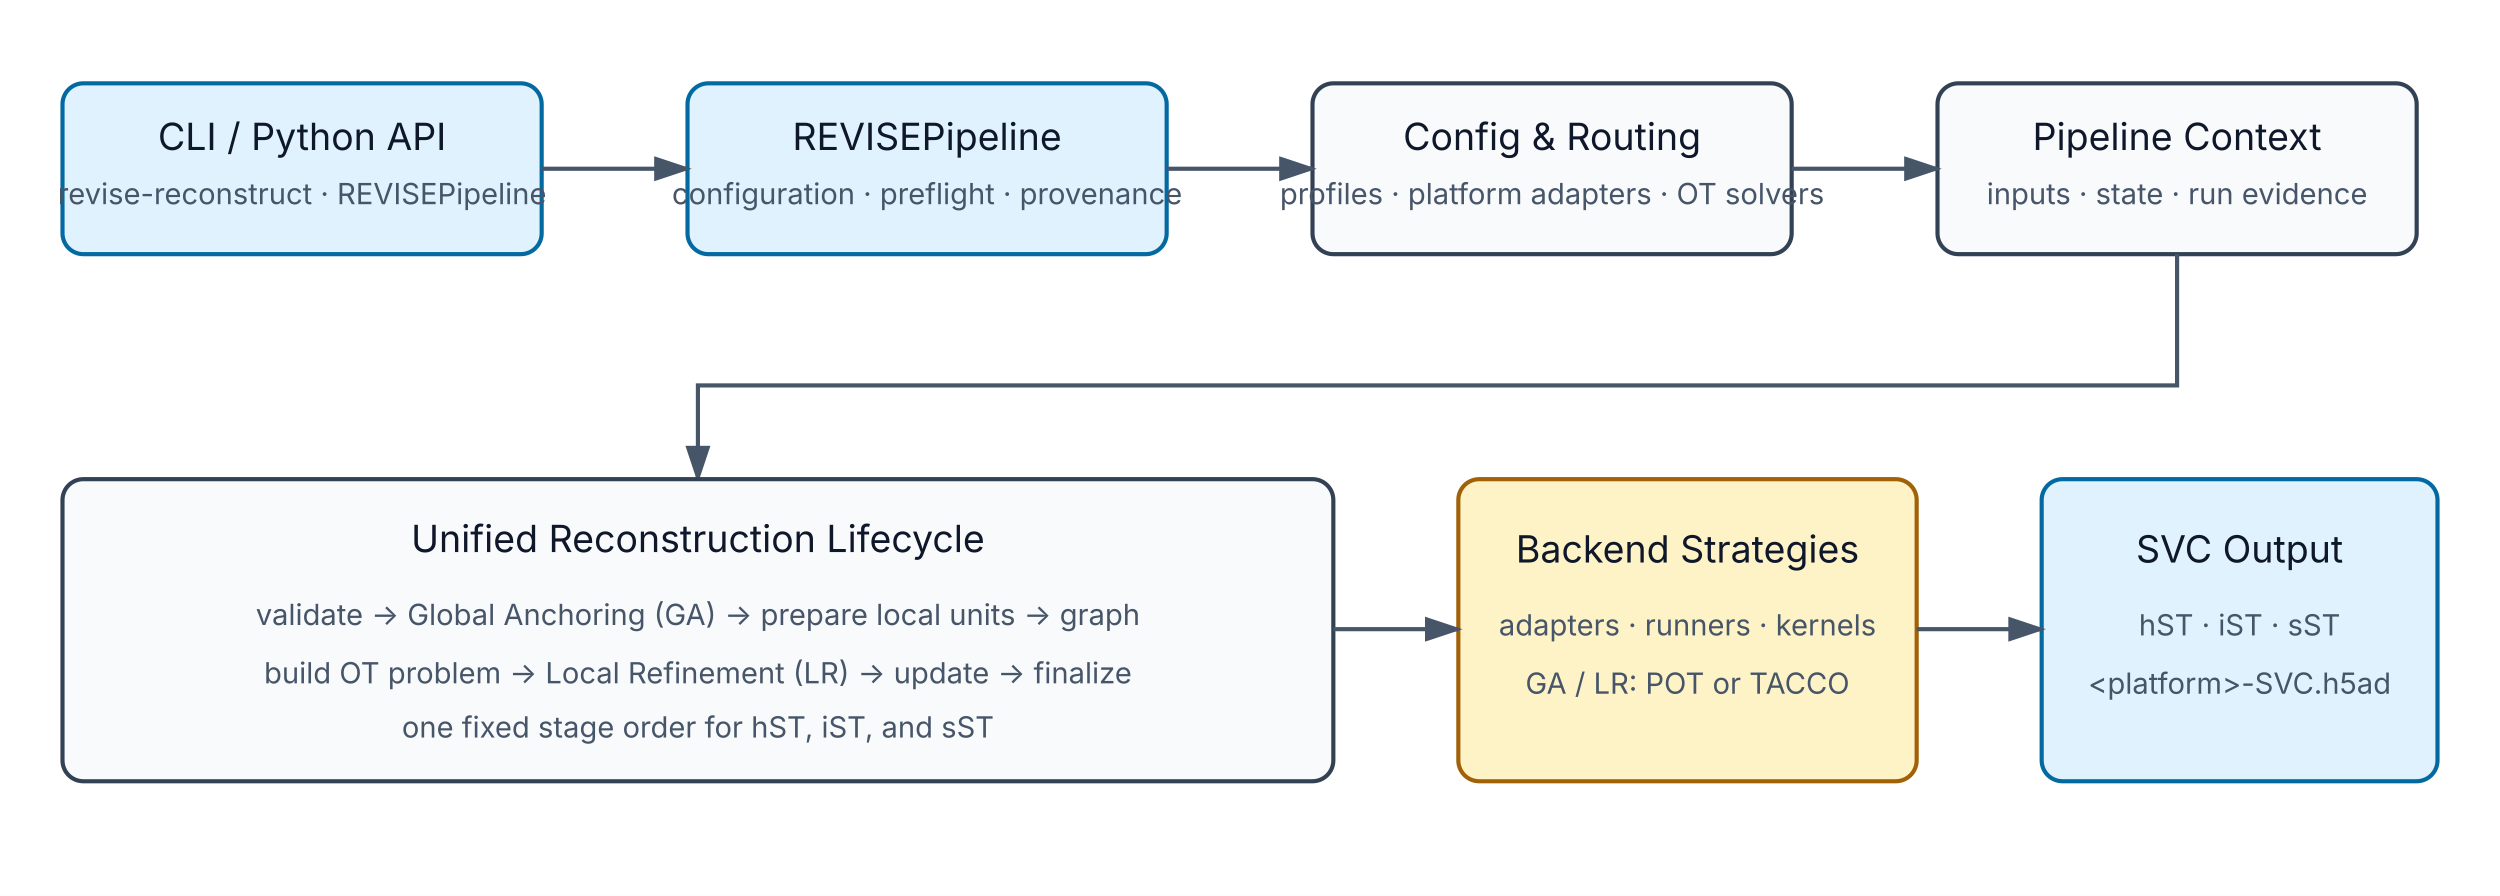
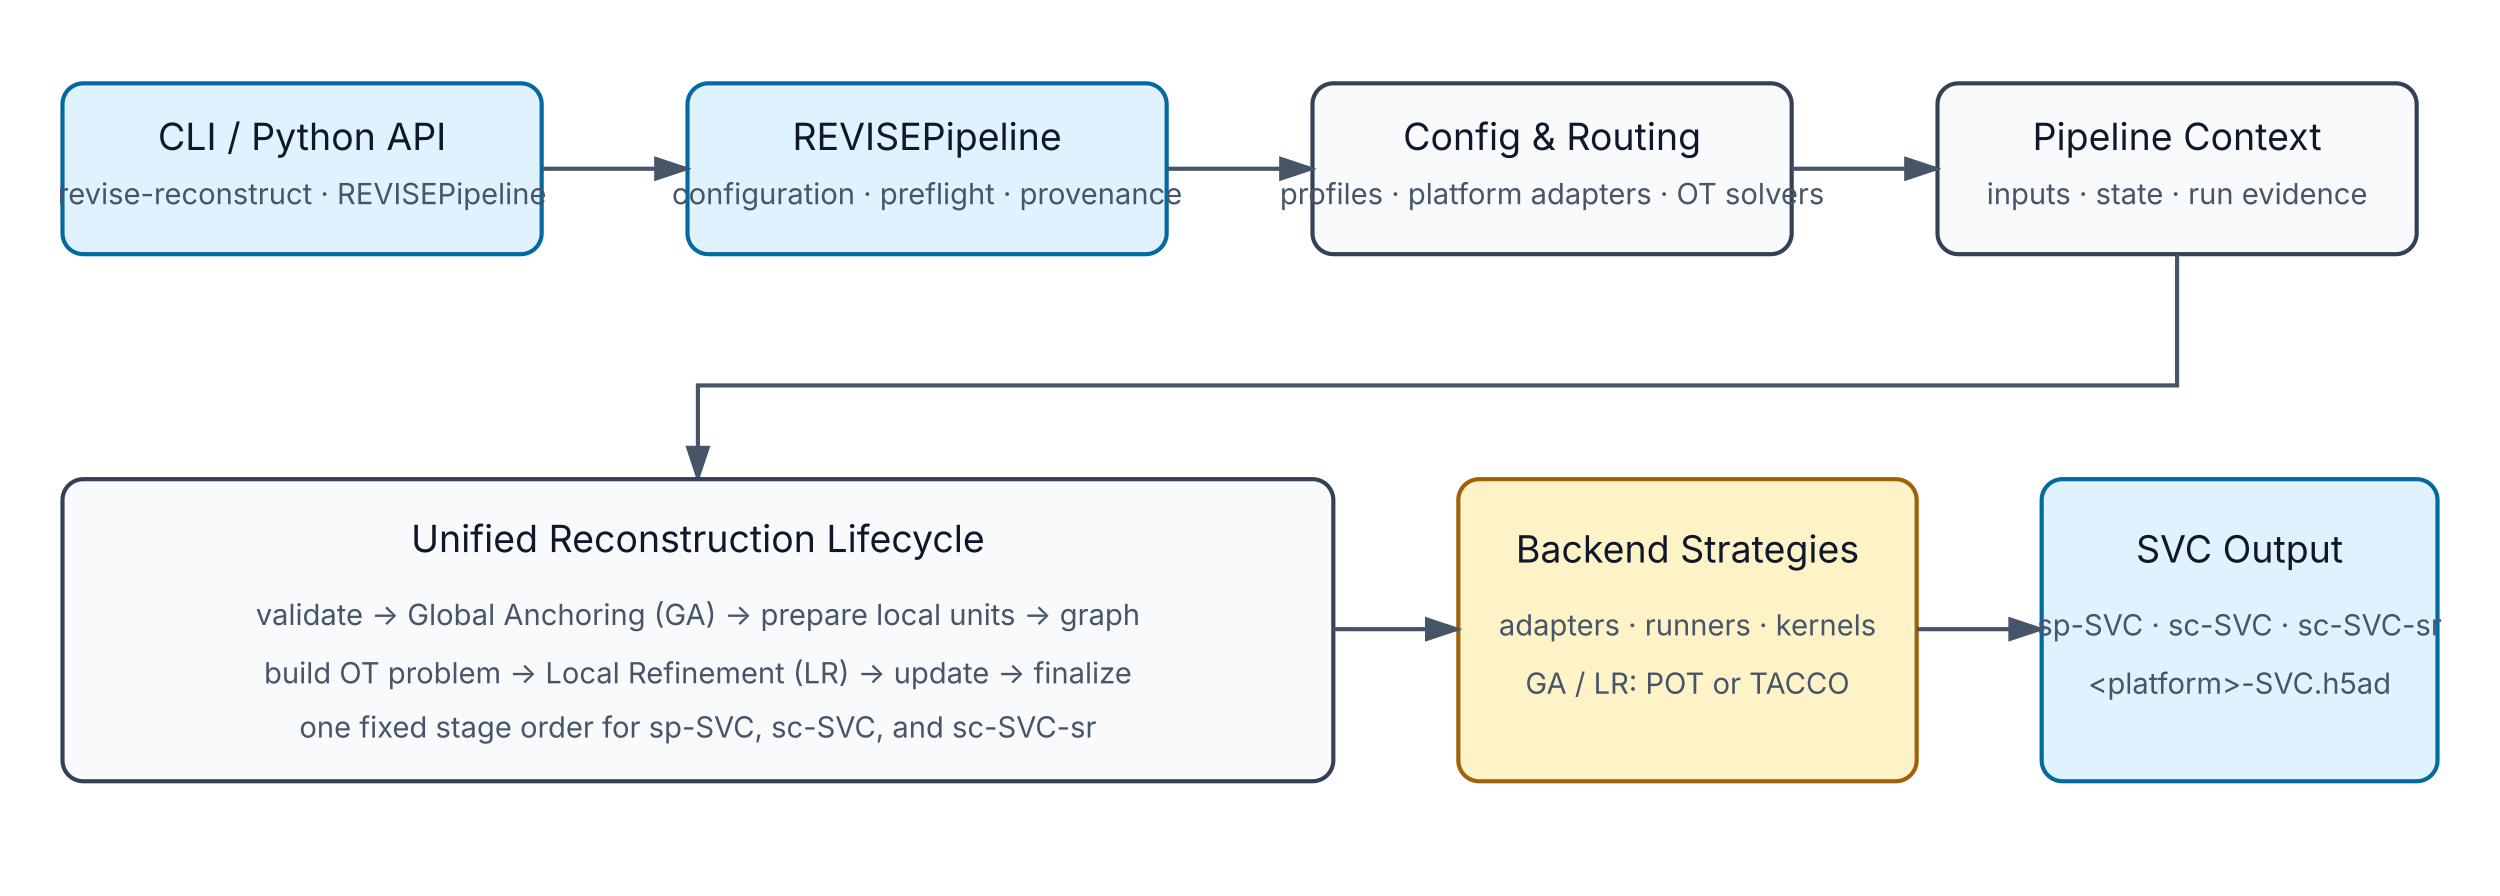
<svg xmlns="http://www.w3.org/2000/svg" width="1200" height="430" viewBox="0 0 1200 430" role="img" aria-labelledby="title desc">
  <style>
    .box { fill: #f8fafc; stroke: #334155; stroke-width: 2; }
    .primary { fill: #e0f2fe; stroke: #0369a1; }
    .strategy { fill: #fef3c7; stroke: #a16207; }
    .text { font-family: Inter, Helvetica, Arial, sans-serif; font-size: 18px; fill: #0f172a; }
    .small { font-family: Inter, Helvetica, Arial, sans-serif; font-size: 14px; fill: #475569; }
    .arrow { stroke: #475569; stroke-width: 2; marker-end: url(#arrow); fill: none; }
  </style>
  <defs>
    <marker id="arrow" markerWidth="10" markerHeight="10" refX="8" refY="3" orient="auto" markerUnits="strokeWidth">
      <path d="M0,0 L0,6 L9,3 z" fill="#475569" />
    </marker>
  </defs>
  <rect width="1200" height="430" fill="#ffffff" />
  <rect x="30" y="40" width="230" height="82" rx="10" class="box primary" />
  <text x="145" y="72" text-anchor="middle" class="text">CLI / Python API</text>
  <text x="145" y="98" text-anchor="middle" class="small">revise-reconstruct · REVISEPipeline</text>
  <rect x="330" y="40" width="230" height="82" rx="10" class="box primary" />
  <text x="445" y="72" text-anchor="middle" class="text">REVISEPipeline</text>
  <text x="445" y="98" text-anchor="middle" class="small">configuration · preflight · provenance</text>
  <rect x="630" y="40" width="230" height="82" rx="10" class="box" />
  <text x="745" y="72" text-anchor="middle" class="text">Config &amp; Routing</text>
  <text x="745" y="98" text-anchor="middle" class="small">profiles · platform adapters · OT solvers</text>
  <rect x="930" y="40" width="230" height="82" rx="10" class="box" />
  <text x="1045" y="72" text-anchor="middle" class="text">Pipeline Context</text>
  <text x="1045" y="98" text-anchor="middle" class="small">inputs · state · run evidence</text>
  <path d="M260 81 H330" class="arrow" />
  <path d="M560 81 H630" class="arrow" />
  <path d="M860 81 H930" class="arrow" />
  <path d="M1045 122 V185 H335 V230" class="arrow" />
  <rect x="30" y="230" width="610" height="145" rx="10" class="box" />
  <text x="335" y="265" text-anchor="middle" class="text">Unified Reconstruction Lifecycle</text>
  <text x="335" y="300" text-anchor="middle" class="small">validate → Global Anchoring (GA) → prepare local units → graph</text>
  <text x="335" y="328" text-anchor="middle" class="small">build OT problem → Local Refinement (LR) → update → finalize</text>
-   <text x="335" y="354" text-anchor="middle" class="small">one fixed stage order for hST, iST, and sST</text>
+   <text x="335" y="354" text-anchor="middle" class="small">one fixed stage order for sp-SVC, sc-SVC, and sc-SVC-sr</text>
  <rect x="700" y="230" width="220" height="145" rx="10" class="box strategy" />
  <text x="810" y="270" text-anchor="middle" class="text">Backend Strategies</text>
  <text x="810" y="305" text-anchor="middle" class="small">adapters · runners · kernels</text>
  <text x="810" y="333" text-anchor="middle" class="small">GA / LR: POT or TACCO</text>
  <rect x="980" y="230" width="190" height="145" rx="10" class="box primary" />
  <text x="1075" y="270" text-anchor="middle" class="text">SVC Output</text>
-   <text x="1075" y="305" text-anchor="middle" class="small">hST · iST · sST</text>
+   <text x="1075" y="305" text-anchor="middle" class="small">sp-SVC · sc-SVC · sc-SVC-sr</text>
  <text x="1075" y="333" text-anchor="middle" class="small">&lt;platform&gt;-SVC.h5ad</text>
  <path d="M640 302 H700" class="arrow" />
  <path d="M920 302 H980" class="arrow" />
</svg>
